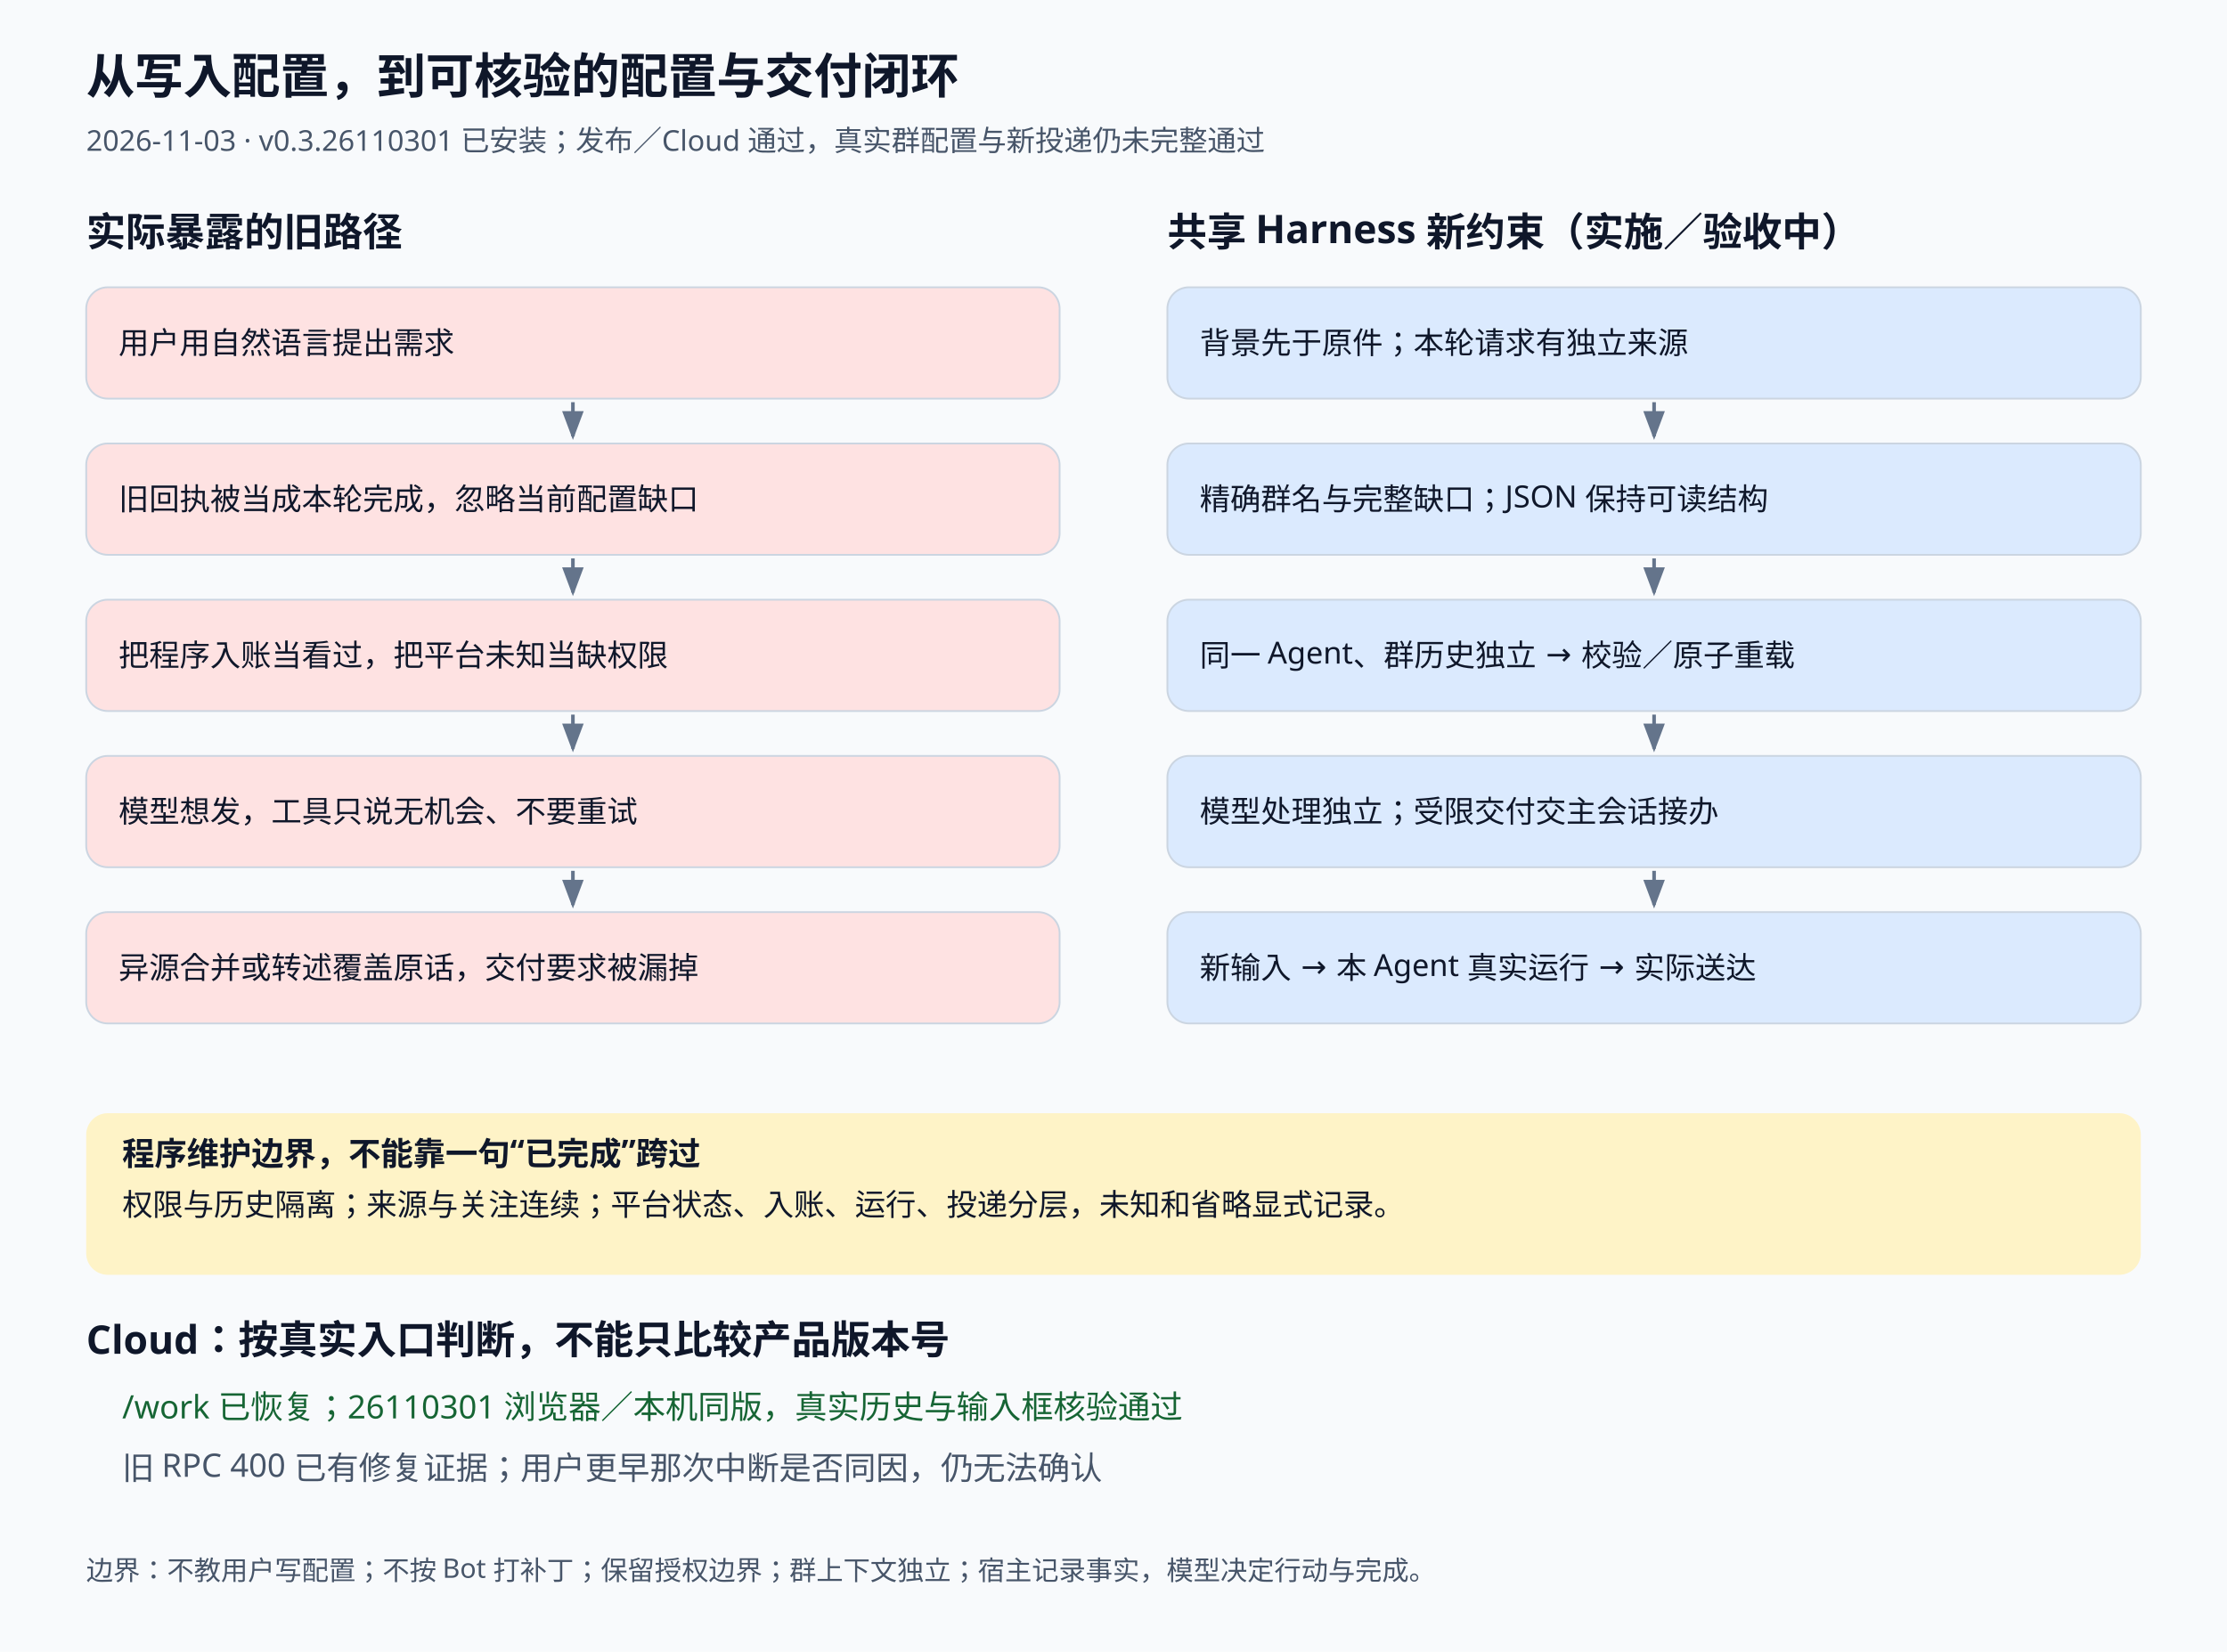
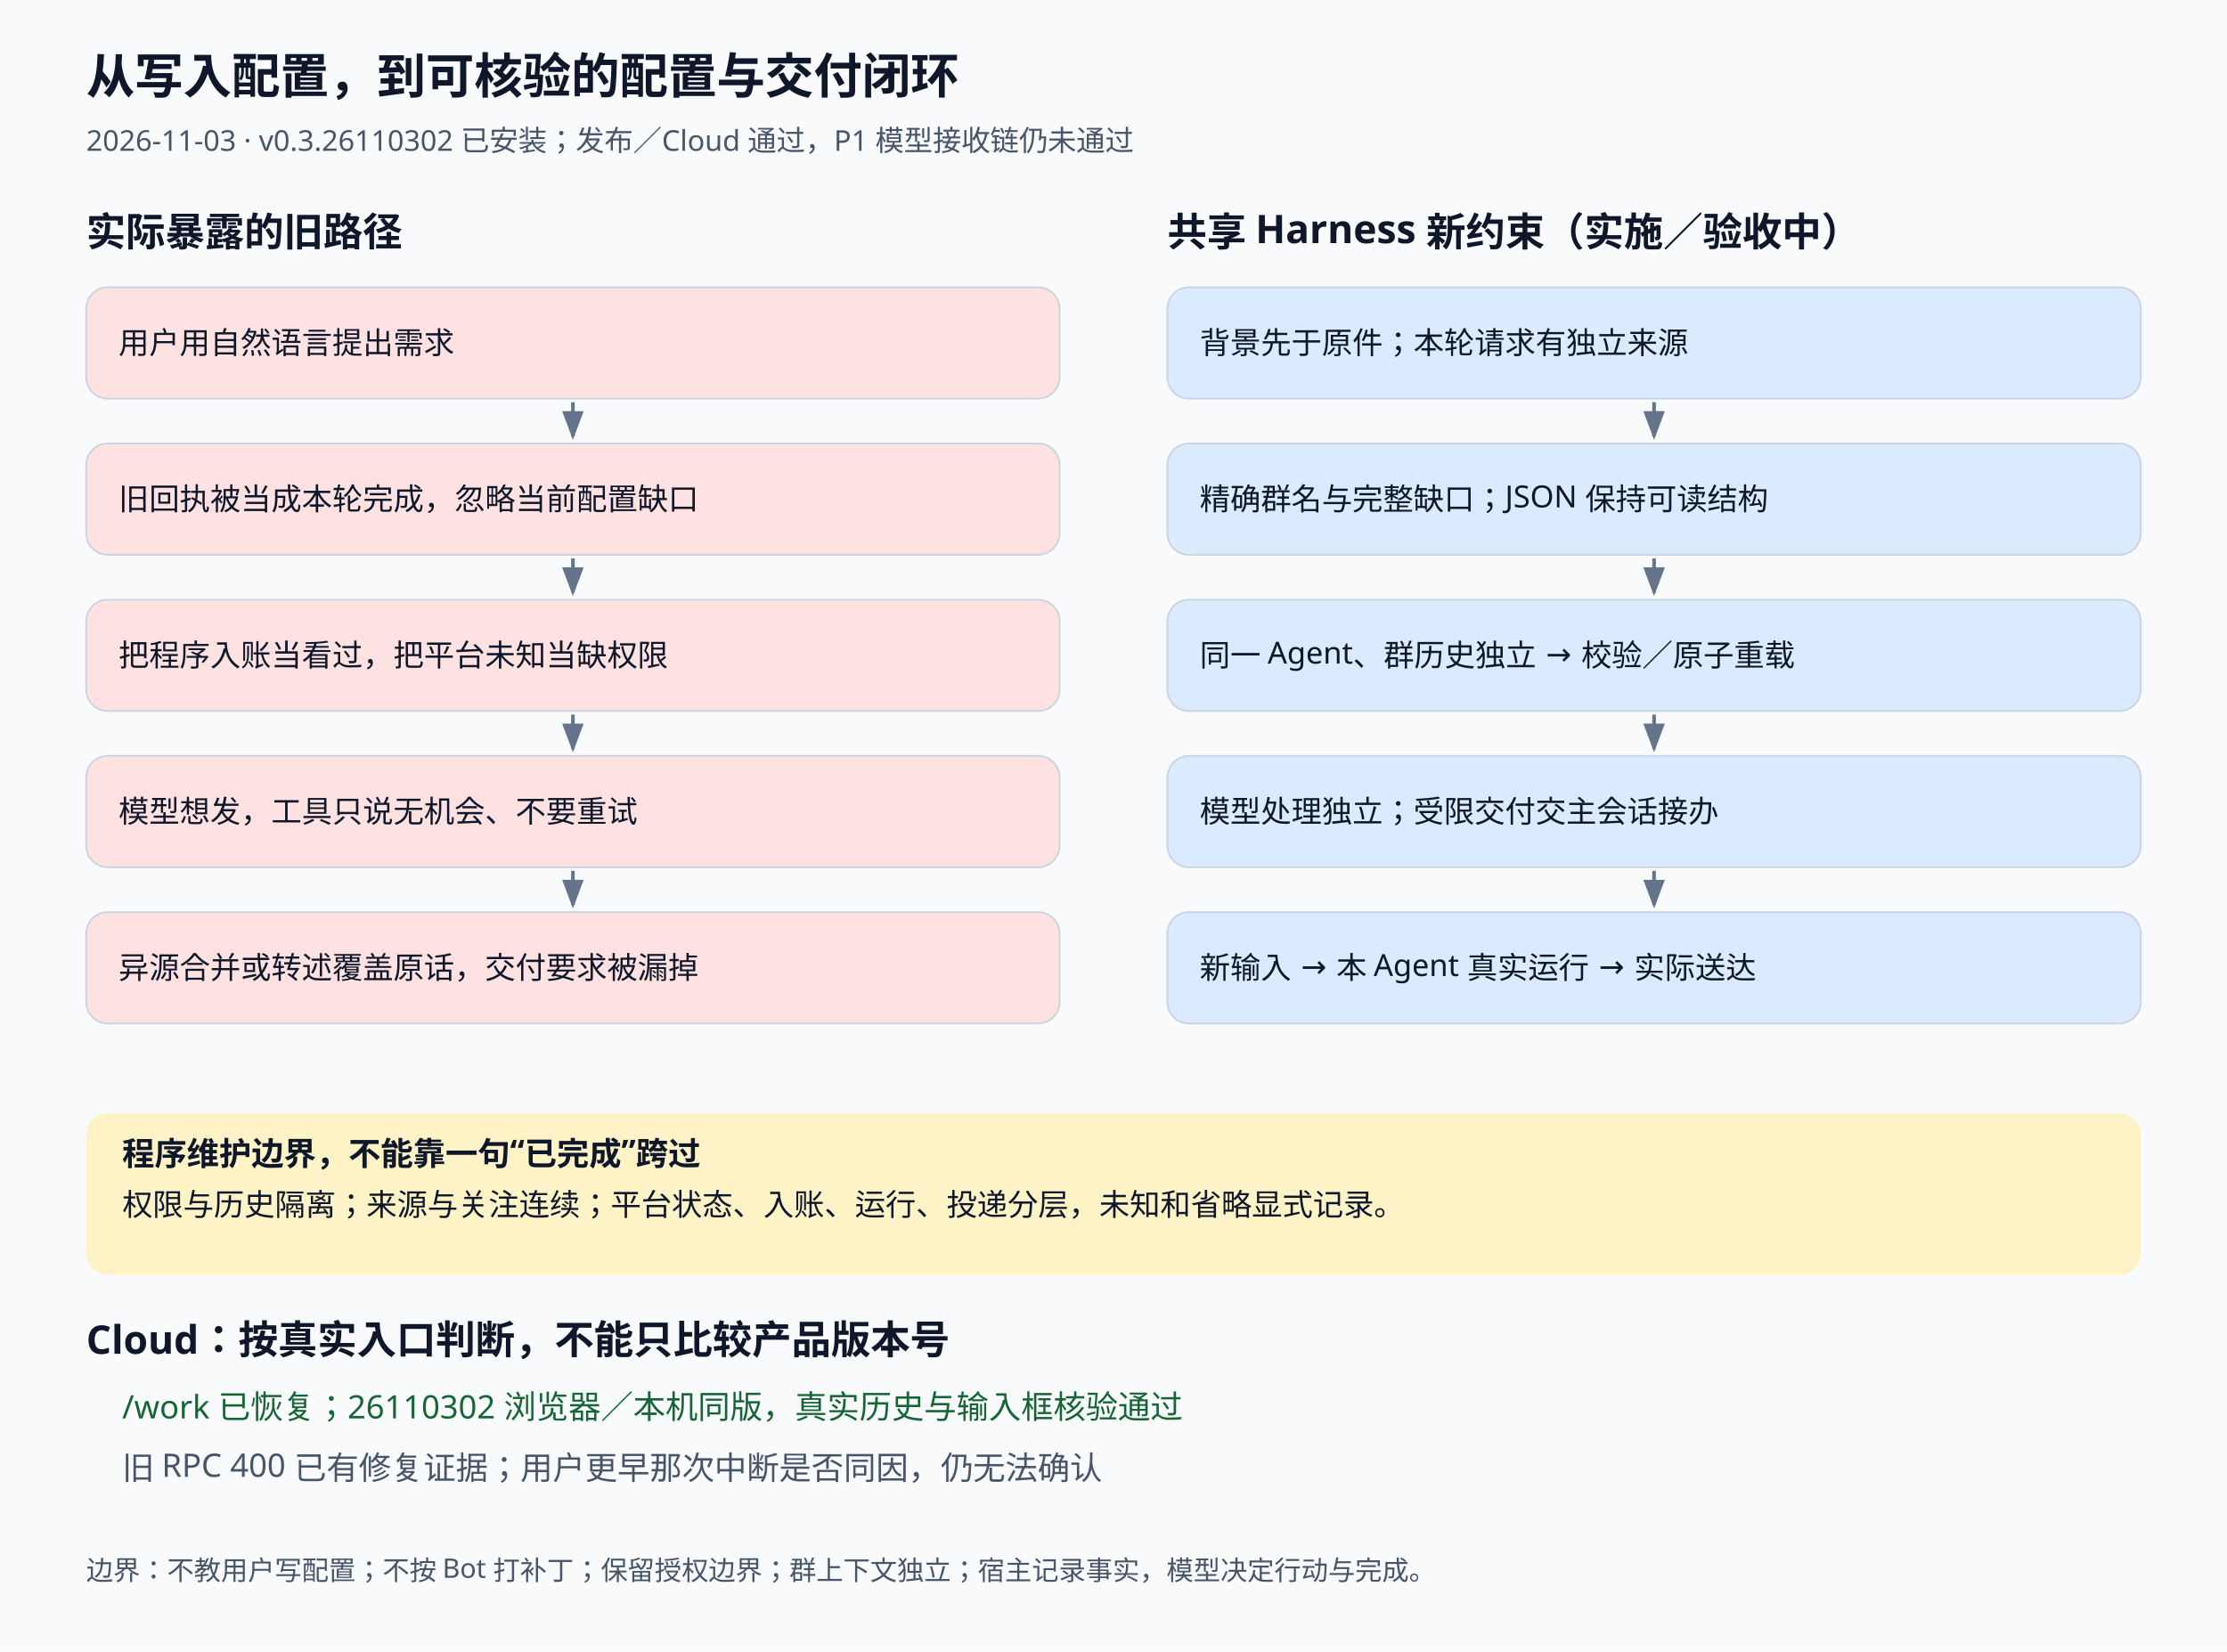
<svg xmlns="http://www.w3.org/2000/svg" width="1240" height="920" viewBox="0 0 1240 920" role="img" aria-labelledby="title desc">
  <defs>
    <marker id="arr" markerWidth="10" markerHeight="10" refX="7" refY="3" orient="auto">
      <path d="M0,0 L0,6 L8,3 z" fill="#64748b" />
    </marker>
  </defs>
  <rect width="1240" height="920" fill="#f8fafc" />
  <g font-family="PingFang SC, Microsoft YaHei, sans-serif" fill="#0f172a">
    <text x="48" y="52" font-size="27" font-weight="700">从写入配置，到可核验的配置与交付闭环</text>
-     <text x="48" y="84" font-size="16" fill="#475569">2026-11-03 · v0.3.26110301 已安装；发布／Cloud 通过，真实群配置与新投递仍未完整通过</text>
+     <text x="48" y="84" font-size="16" fill="#475569">2026-11-03 · v0.3.26110302 已安装；发布／Cloud 通过，P1 模型接收链仍未通过</text>
    <text x="48" y="137" font-size="22" font-weight="700">实际暴露的旧路径</text>
    <rect x="48" y="160" width="542" height="62" rx="12" fill="#fee2e2" stroke="#cbd5e1" />
    <text x="66" y="197" font-size="17">用户用自然语言提出需求</text>
    <path d="M319,224 v19" stroke="#64748b" stroke-width="2" marker-end="url(#arr)" />
    <rect x="48" y="247" width="542" height="62" rx="12" fill="#fee2e2" stroke="#cbd5e1" />
    <text x="66" y="284" font-size="17">旧回执被当成本轮完成，忽略当前配置缺口</text>
    <path d="M319,311 v19" stroke="#64748b" stroke-width="2" marker-end="url(#arr)" />
    <rect x="48" y="334" width="542" height="62" rx="12" fill="#fee2e2" stroke="#cbd5e1" />
    <text x="66" y="371" font-size="17">把程序入账当看过，把平台未知当缺权限</text>
    <path d="M319,398 v19" stroke="#64748b" stroke-width="2" marker-end="url(#arr)" />
    <rect x="48" y="421" width="542" height="62" rx="12" fill="#fee2e2" stroke="#cbd5e1" />
    <text x="66" y="458" font-size="17">模型想发，工具只说无机会、不要重试</text>
    <path d="M319,485 v19" stroke="#64748b" stroke-width="2" marker-end="url(#arr)" />
    <rect x="48" y="508" width="542" height="62" rx="12" fill="#fee2e2" stroke="#cbd5e1" />
    <text x="66" y="545" font-size="17">异源合并或转述覆盖原话，交付要求被漏掉</text>
    <text x="650" y="137" font-size="22" font-weight="700">共享 Harness 新约束（实施／验收中）</text>
    <rect x="650" y="160" width="542" height="62" rx="12" fill="#dbeafe" stroke="#cbd5e1" />
    <text x="668" y="197" font-size="17">背景先于原件；本轮请求有独立来源</text>
    <path d="M921,224 v19" stroke="#64748b" stroke-width="2" marker-end="url(#arr)" />
    <rect x="650" y="247" width="542" height="62" rx="12" fill="#dbeafe" stroke="#cbd5e1" />
    <text x="668" y="284" font-size="17">精确群名与完整缺口；JSON 保持可读结构</text>
    <path d="M921,311 v19" stroke="#64748b" stroke-width="2" marker-end="url(#arr)" />
    <rect x="650" y="334" width="542" height="62" rx="12" fill="#dbeafe" stroke="#cbd5e1" />
    <text x="668" y="371" font-size="17">同一 Agent、群历史独立 → 校验／原子重载</text>
    <path d="M921,398 v19" stroke="#64748b" stroke-width="2" marker-end="url(#arr)" />
    <rect x="650" y="421" width="542" height="62" rx="12" fill="#dbeafe" stroke="#cbd5e1" />
    <text x="668" y="458" font-size="17">模型处理独立；受限交付交主会话接办</text>
    <path d="M921,485 v19" stroke="#64748b" stroke-width="2" marker-end="url(#arr)" />
    <rect x="650" y="508" width="542" height="62" rx="12" fill="#dbeafe" stroke="#cbd5e1" />
    <text x="668" y="545" font-size="17">新输入 → 本 Agent 真实运行 → 实际送达</text>
    <rect x="48" y="620" width="1144" height="90" rx="12" fill="#fef3c7" />
    <text x="68" y="649" font-size="18" font-weight="700">程序维护边界，不能靠一句“已完成”跨过</text>
    <text x="68" y="677" font-size="17">权限与历史隔离；来源与关注连续；平台状态、入账、运行、投递分层，未知和省略显式记录。</text>
    <text x="48" y="754" font-size="22" font-weight="700">Cloud：按真实入口判断，不能只比较产品版本号</text>
-     <text x="68" y="790" font-size="18" fill="#166534">/work 已恢复；26110301 浏览器／本机同版，真实历史与输入框核验通过</text>
+     <text x="68" y="790" font-size="18" fill="#166534">/work 已恢复；26110302 浏览器／本机同版，真实历史与输入框核验通过</text>
    <text x="68" y="824" font-size="18" fill="#475569">旧 RPC 400 已有修复证据；用户更早那次中断是否同因，仍无法确认</text>
    <text x="48" y="880" font-size="15" fill="#475569">边界：不教用户写配置；不按 Bot 打补丁；保留授权边界；群上下文独立；宿主记录事实，模型决定行动与完成。</text>
  </g>
</svg>
